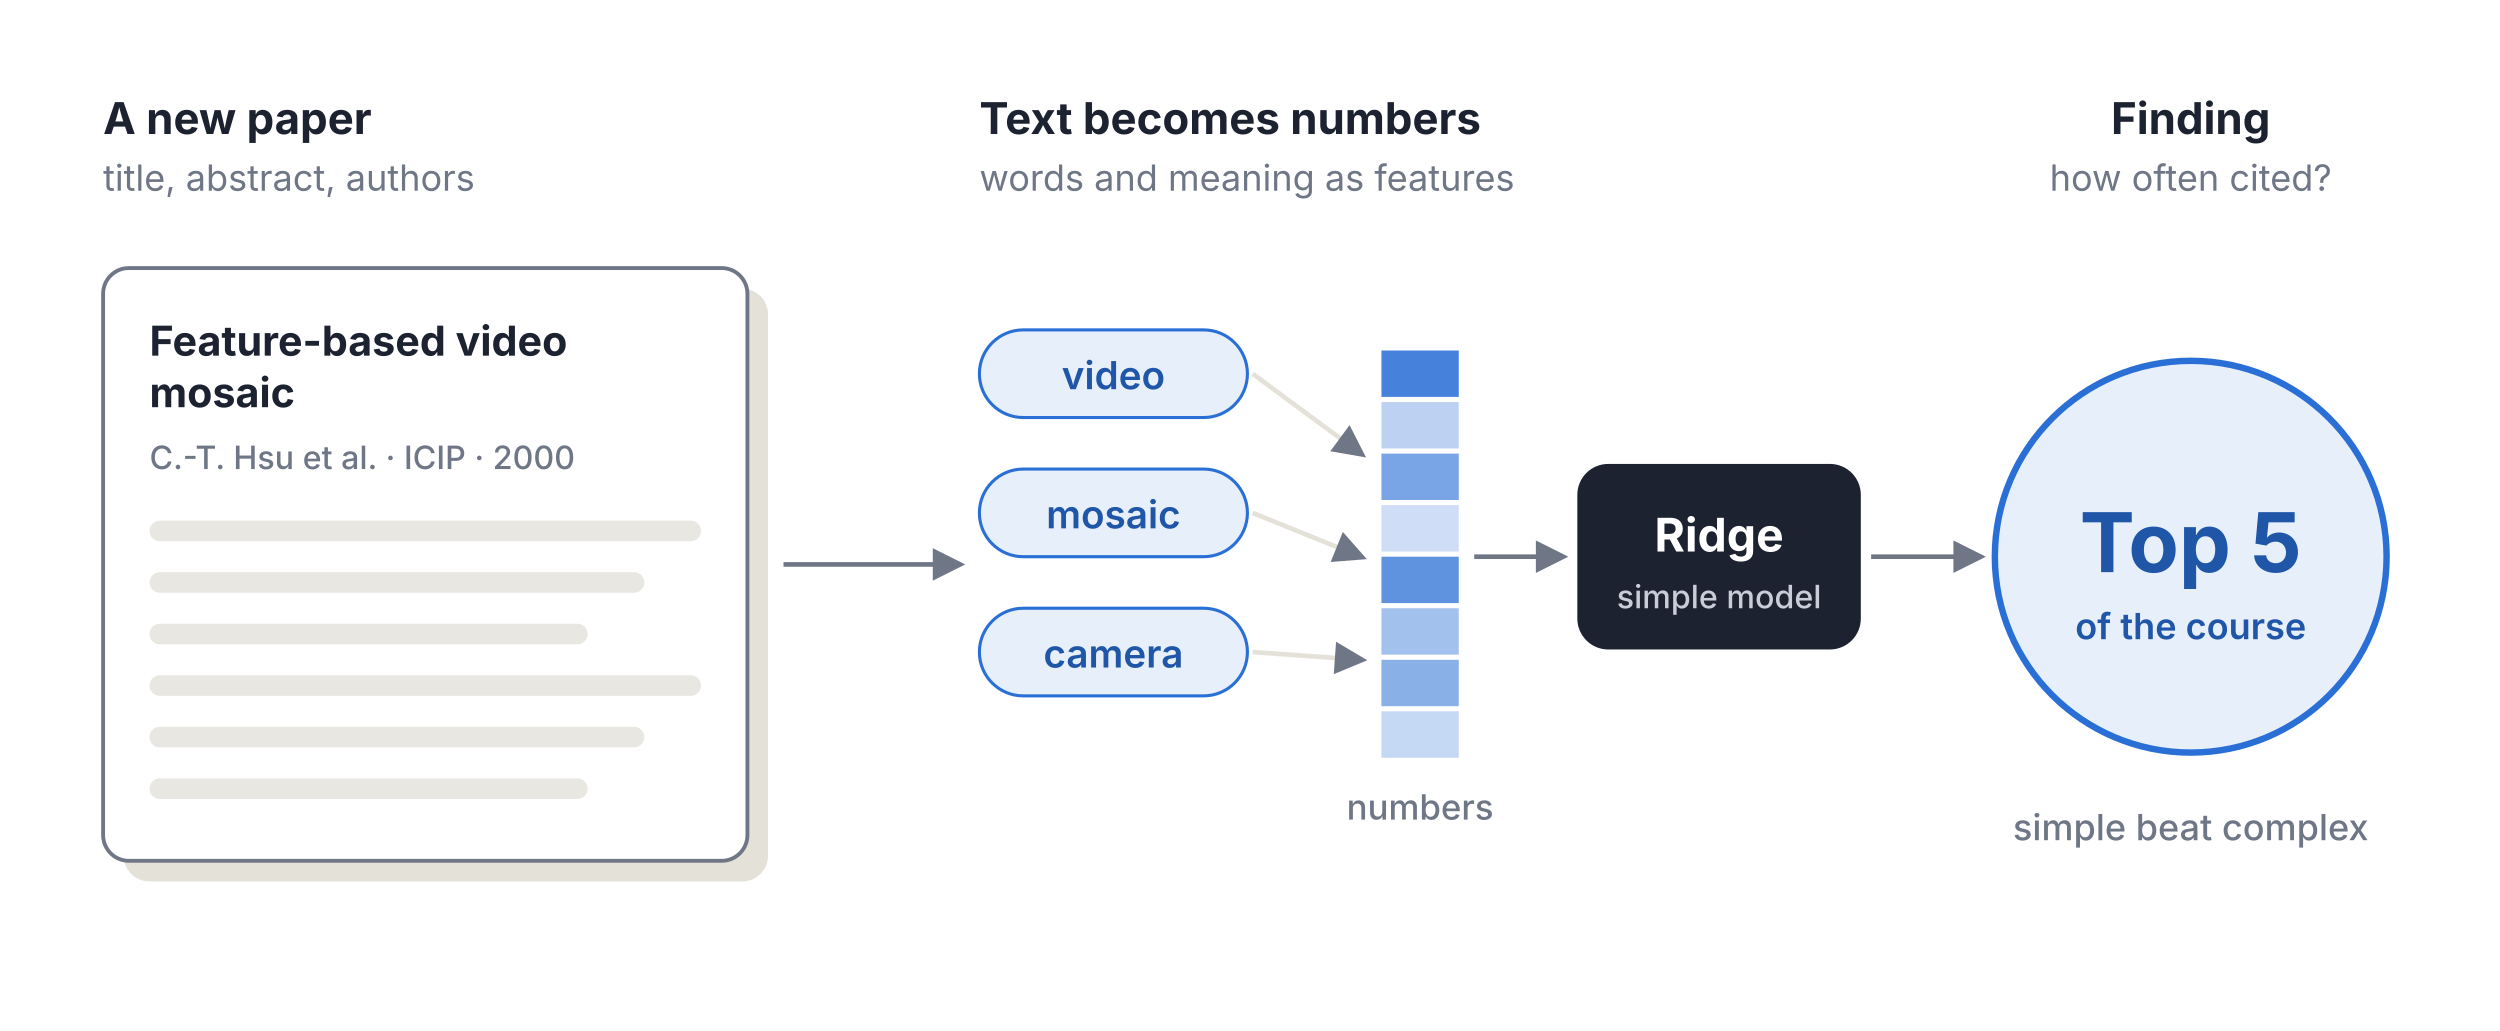
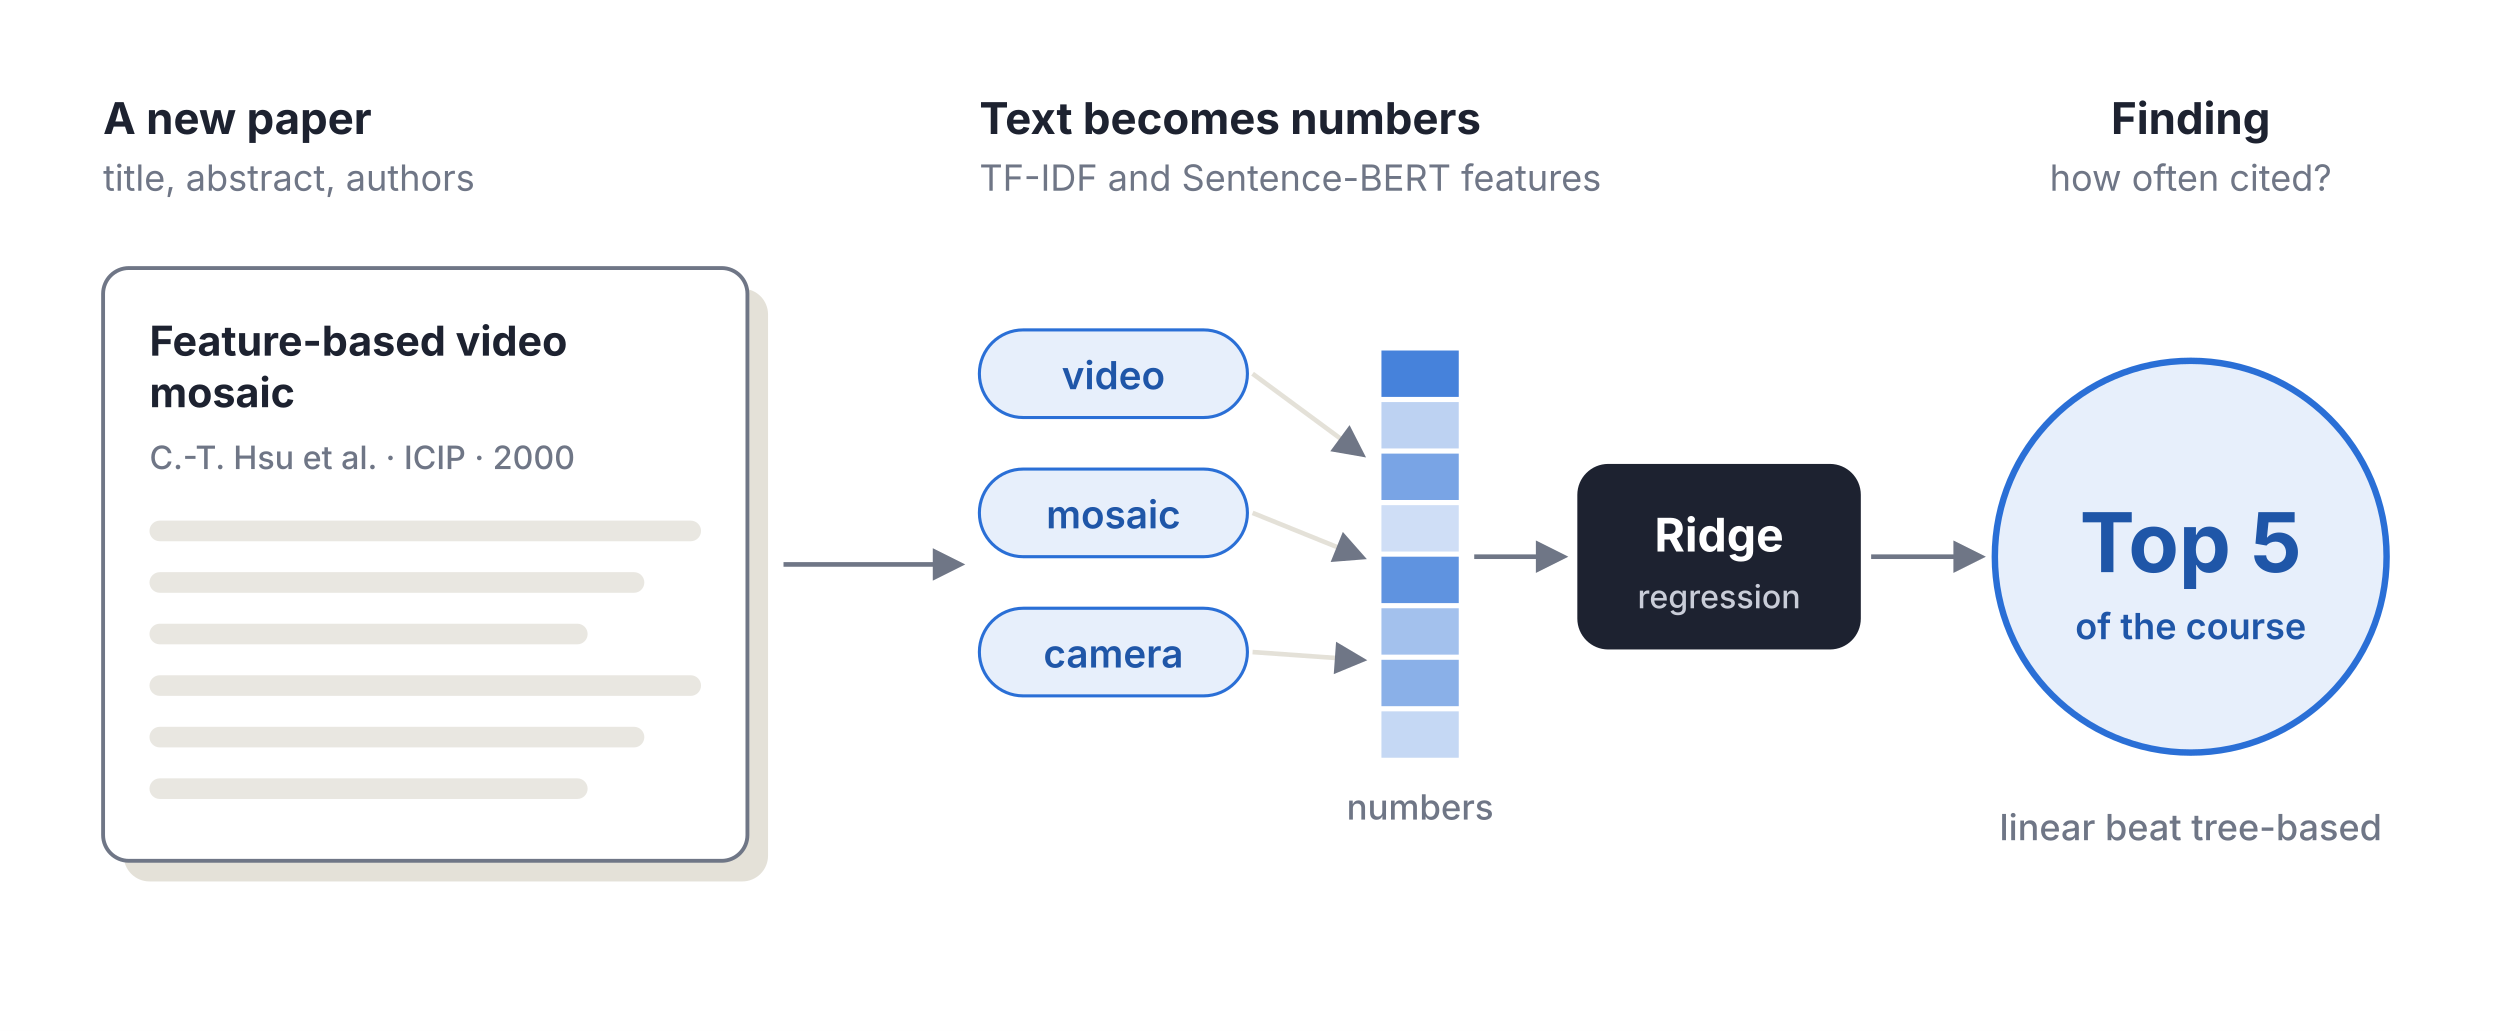
<svg xmlns="http://www.w3.org/2000/svg" viewBox="0 0 970 400" width="970" height="400" font-family="Inter, 'Segoe UI', Helvetica, Arial, sans-serif">
  <rect width="970" height="400" fill="#ffffff" />
  <defs>
    <marker id="a" viewBox="0 0 10 10" refX="8" refY="5" markerWidth="7" markerHeight="7" orient="auto">
      <path d="M0,0 L10,5 L0,10 z" fill="#6f7686" />
    </marker>
    <marker id="r" viewBox="0 0 10 10" refX="8" refY="5" markerWidth="7" markerHeight="7" orient="auto">
      <path d="M0,0 L10,5 L0,10 z" fill="#c9783d" />
    </marker>
  </defs>
  <text x="40" y="52" font-size="17" fill="#1d2230" font-weight="700" text-anchor="start">A new paper</text>
  <text x="40" y="74" font-size="14" fill="#6f7686" font-weight="400" text-anchor="start">title, abstract, authors</text>
  <text x="380" y="52" font-size="17" fill="#1d2230" font-weight="700" text-anchor="start">Text becomes numbers</text>
-   <text x="380" y="74" font-size="14" fill="#6f7686" font-weight="400" text-anchor="start">words and meaning as features</text>
+   <text x="380" y="74" font-size="14" fill="#6f7686" font-weight="400" text-anchor="start">TF-IDF and Sentence-BERT features</text>
  <text x="850" y="52" font-size="17" fill="#1d2230" font-weight="700" text-anchor="middle">Finding</text>
  <text x="850" y="74" font-size="14" fill="#6f7686" font-weight="400" text-anchor="middle">how often cited?</text>
  <rect x="48" y="112" width="250" height="230" rx="10" fill="#e4e1d8" />
  <rect x="40" y="104" width="250" height="230" rx="10" fill="#ffffff" stroke="#6f7686" stroke-width="1.5" />
  <text x="58" y="138" font-size="16" fill="#1d2230" font-weight="700" text-anchor="start">Feature-based video</text>
  <text x="58" y="158" font-size="16" fill="#1d2230" font-weight="700" text-anchor="start">mosaic</text>
  <text x="58" y="182" font-size="12.5" fill="#6f7686" font-weight="500" text-anchor="start">C.-T. Hsu et al. · ICIP · 2000</text>
  <rect x="58" y="202" width="214" height="8" rx="4" fill="#e9e7e1" />
  <rect x="58" y="222" width="192" height="8" rx="4" fill="#e9e7e1" />
  <rect x="58" y="242" width="170" height="8" rx="4" fill="#e9e7e1" />
  <rect x="58" y="262" width="214" height="8" rx="4" fill="#e9e7e1" />
  <rect x="58" y="282" width="192" height="8" rx="4" fill="#e9e7e1" />
  <rect x="58" y="302" width="170" height="8" rx="4" fill="#e9e7e1" />
  <rect x="380" y="128" width="104" height="34" rx="17" fill="#e7effb" stroke="#2a6fd6" stroke-width="1.2" />
  <text x="432" y="151" font-size="15" fill="#1f56a8" font-weight="600" text-anchor="middle">video</text>
  <line x1="486" y1="145" x2="528" y2="176" stroke="#e4e1d8" stroke-width="1.8" marker-end="url(#a)" />
  <rect x="380" y="182" width="104" height="34" rx="17" fill="#e7effb" stroke="#2a6fd6" stroke-width="1.2" />
  <text x="432" y="205" font-size="15" fill="#1f56a8" font-weight="600" text-anchor="middle">mosaic</text>
  <line x1="486" y1="199" x2="528" y2="216" stroke="#e4e1d8" stroke-width="1.8" marker-end="url(#a)" />
  <rect x="380" y="236" width="104" height="34" rx="17" fill="#e7effb" stroke="#2a6fd6" stroke-width="1.2" />
  <text x="432" y="259" font-size="15" fill="#1f56a8" font-weight="600" text-anchor="middle">camera</text>
  <line x1="486" y1="253" x2="528" y2="256" stroke="#e4e1d8" stroke-width="1.8" marker-end="url(#a)" />
  <line x1="304" y1="219" x2="372" y2="219" stroke="#6f7686" stroke-width="1.8" marker-end="url(#a)" />
  <rect x="536" y="136" width="30" height="18" fill="#2a6fd6" opacity="0.87" />
  <rect x="536" y="156" width="30" height="18" fill="#2a6fd6" opacity="0.31" />
  <rect x="536" y="176" width="30" height="18" fill="#2a6fd6" opacity="0.63" />
  <rect x="536" y="196" width="30" height="18" fill="#2a6fd6" opacity="0.23" />
  <rect x="536" y="216" width="30" height="18" fill="#2a6fd6" opacity="0.75" />
  <rect x="536" y="236" width="30" height="18" fill="#2a6fd6" opacity="0.43" />
  <rect x="536" y="256" width="30" height="18" fill="#2a6fd6" opacity="0.55" />
  <rect x="536" y="276" width="30" height="18" fill="#2a6fd6" opacity="0.27" />
  <text x="551" y="318" font-size="13.5" fill="#6f7686" font-weight="500" text-anchor="middle">numbers</text>
  <line x1="572" y1="216" x2="606" y2="216" stroke="#6f7686" stroke-width="1.8" marker-end="url(#a)" />
  <rect x="612" y="180" width="110" height="72" rx="12" fill="#1d2230" />
  <text x="667" y="214" font-size="18" fill="#ffffff" font-weight="700" text-anchor="middle">Ridge</text>
-   <text x="667" y="236" font-size="12.5" fill="#c9cdd8" font-weight="500" text-anchor="middle">simple model</text>
+   <text x="667" y="236" font-size="12.5" fill="#c9cdd8" font-weight="500" text-anchor="middle">regression</text>
  <line x1="726" y1="216" x2="768" y2="216" stroke="#6f7686" stroke-width="1.8" marker-end="url(#a)" />
  <circle cx="850" cy="216" r="76" fill="#e7effb" stroke="#2a6fd6" stroke-width="2.5" />
  <text x="850" y="222" font-size="32" fill="#1f56a8" font-weight="700" text-anchor="middle">Top 5</text>
  <text x="850" y="248" font-size="14" fill="#1f56a8" font-weight="600" text-anchor="middle">of the course</text>
-   <text x="850" y="326" font-size="14" fill="#6f7686" font-weight="500" text-anchor="middle">simple beat complex</text>
+   <text x="850" y="326" font-size="14" fill="#6f7686" font-weight="500" text-anchor="middle">linear beat tree-based</text>
</svg>
